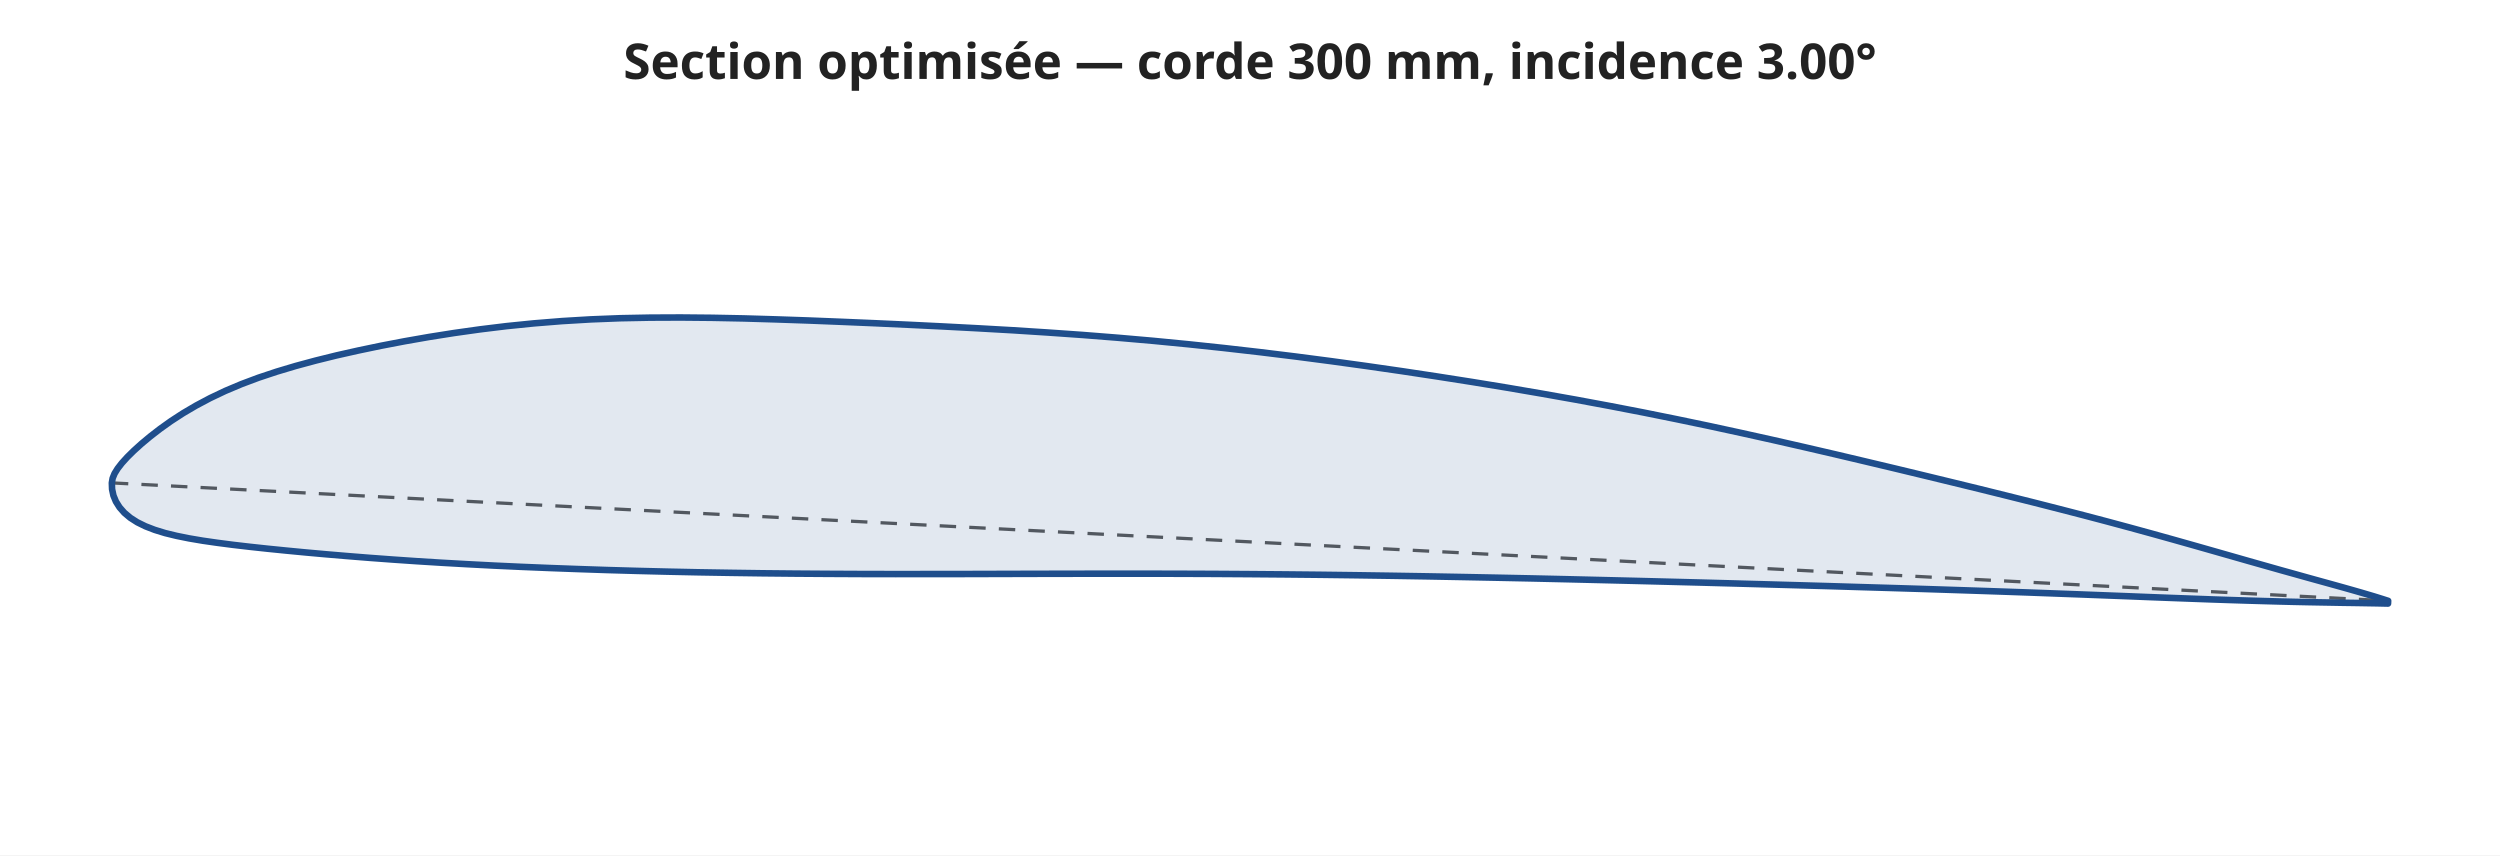
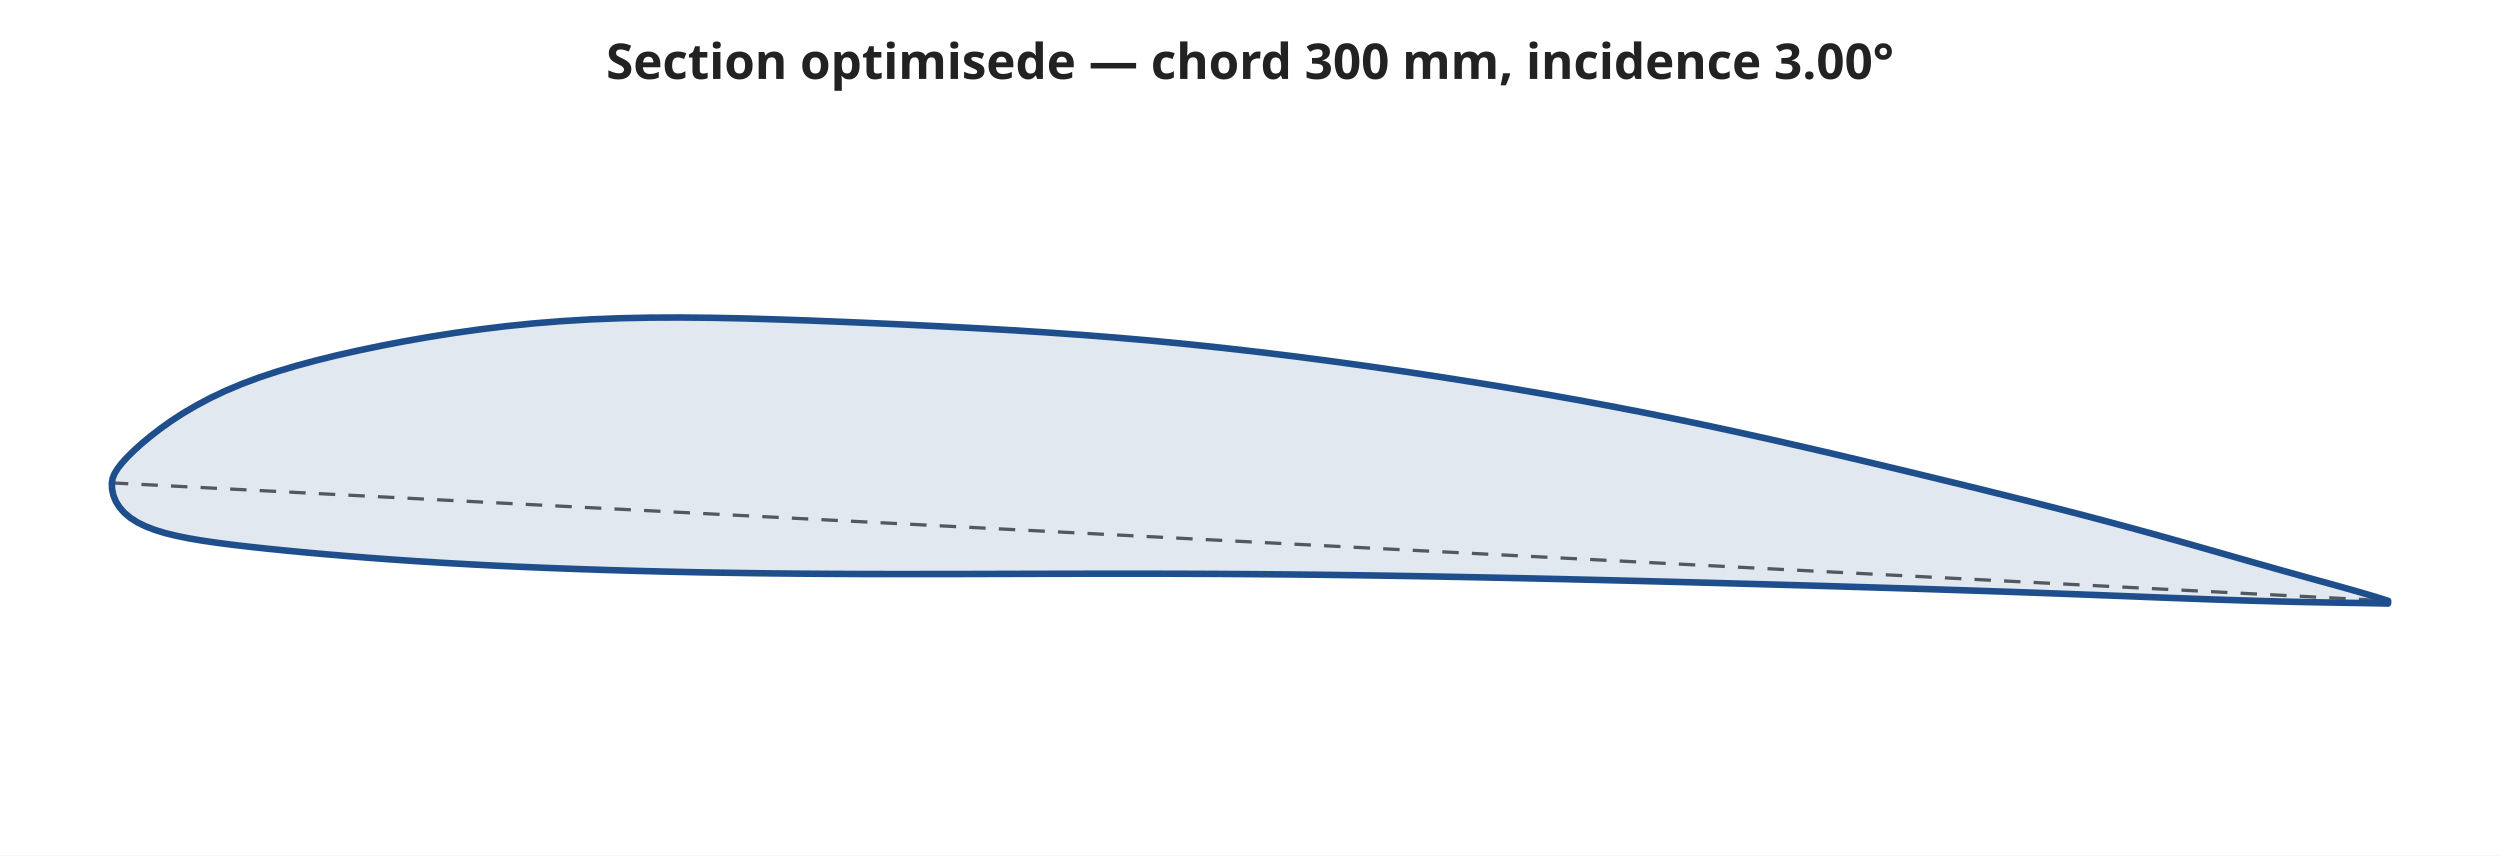
<svg xmlns="http://www.w3.org/2000/svg" viewBox="0 0 760 260" width="760" height="260" font-family="system-ui, sans-serif">
  <rect width="760" height="260" fill="#ffffff" />
-   <text x="380.0" y="24" text-anchor="middle" font-size="15" font-weight="600" fill="#222222">Section optimisée — corde 300 mm, incidence 3.00°</text>
+   <text x="380.0" y="24" text-anchor="middle" font-size="15" font-weight="600" fill="#222222">Section optimisede — chord 300 mm, incidence 3.00°</text>
  <line x1="34.00" y1="146.80" x2="726.00" y2="182.65" stroke="#5a5a5a" stroke-width="1" stroke-dasharray="5 4" />
  <path d="M34.00,146.80 L34.24,145.40 L34.83,143.95 L35.77,142.43 L37.05,140.78 L38.68,138.98 L40.66,137.03 L42.98,134.93 L45.64,132.71 L48.64,130.39 L51.96,128.02 L55.62,125.64 L59.60,123.30 L63.89,121.02 L68.48,118.84 L73.39,116.77 L78.59,114.82 L84.09,112.99 L89.87,111.26 L95.94,109.62 L102.29,108.05 L108.91,106.56 L115.80,105.12 L122.95,103.75 L130.36,102.45 L138.00,101.24 L145.89,100.13 L154.00,99.14 L162.33,98.30 L170.88,97.61 L179.62,97.09 L188.55,96.74 L197.67,96.56 L206.97,96.52 L216.43,96.61 L226.05,96.80 L235.83,97.09 L245.74,97.43 L255.79,97.83 L265.96,98.26 L276.25,98.73 L286.64,99.24 L297.12,99.79 L307.69,100.39 L318.33,101.07 L329.02,101.82 L339.77,102.67 L350.55,103.61 L361.36,104.66 L372.19,105.81 L383.02,107.05 L393.85,108.38 L404.66,109.79 L415.45,111.28 L426.20,112.83 L436.91,114.45 L447.56,116.12 L458.14,117.85 L468.64,119.65 L479.06,121.50 L489.38,123.42 L499.58,125.39 L509.67,127.43 L519.63,129.51 L529.45,131.64 L539.13,133.79 L548.65,135.96 L558.00,138.13 L567.18,140.30 L576.18,142.44 L584.98,144.56 L593.59,146.65 L601.99,148.70 L610.17,150.73 L618.13,152.72 L625.85,154.69 L633.33,156.62 L640.57,158.53 L647.55,160.41 L654.27,162.25 L660.72,164.05 L666.89,165.79 L672.79,167.47 L678.40,169.07 L683.72,170.59 L688.74,172.01 L693.47,173.35 L697.89,174.58 L702.00,175.73 L705.80,176.78 L709.28,177.74 L712.44,178.62 L715.27,179.42 L717.78,180.14 L719.95,180.78 L721.80,181.33 L723.31,181.80 L724.49,182.17 L725.33,182.44 L725.83,182.60 L726.00,182.65 L725.96,183.48 L725.79,183.48 L725.27,183.47 L724.42,183.45 L723.22,183.42 L721.69,183.39 L719.82,183.36 L717.61,183.32 L715.07,183.28 L712.19,183.24 L708.99,183.18 L705.46,183.12 L701.62,183.05 L697.45,182.96 L692.97,182.85 L688.18,182.72 L683.09,182.57 L677.70,182.40 L672.01,182.21 L666.04,181.99 L659.79,181.76 L653.26,181.51 L646.46,181.24 L639.39,180.97 L632.07,180.69 L624.50,180.41 L616.69,180.12 L608.64,179.84 L600.37,179.56 L591.88,179.28 L583.18,179.00 L574.28,178.73 L565.18,178.46 L555.90,178.18 L546.45,177.91 L536.83,177.64 L527.06,177.37 L517.14,177.10 L507.08,176.84 L496.90,176.58 L486.60,176.33 L476.20,176.08 L465.70,175.84 L455.11,175.62 L444.45,175.41 L433.72,175.21 L422.94,175.03 L412.12,174.87 L401.26,174.73 L390.38,174.62 L379.49,174.53 L368.59,174.46 L357.71,174.42 L346.84,174.40 L336.01,174.40 L325.22,174.42 L314.48,174.44 L303.81,174.47 L293.21,174.50 L282.69,174.51 L272.28,174.52 L261.97,174.50 L251.77,174.45 L241.71,174.38 L231.78,174.28 L222.00,174.14 L212.38,173.98 L202.92,173.78 L193.64,173.55 L184.54,173.29 L175.64,172.99 L166.94,172.67 L158.45,172.32 L150.19,171.94 L142.15,171.52 L134.34,171.08 L126.78,170.61 L119.47,170.11 L112.42,169.59 L105.64,169.05 L99.12,168.50 L92.88,167.94 L86.93,167.37 L81.27,166.80 L75.90,166.22 L70.83,165.63 L66.06,165.01 L61.61,164.37 L57.48,163.67 L53.67,162.90 L50.18,162.05 L47.03,161.08 L44.21,159.99 L41.73,158.77 L39.59,157.40 L37.80,155.89 L36.35,154.24 L35.24,152.48 L34.48,150.64 L34.07,148.73 L34.00,146.80 Z" fill="#1f4e8c" fill-opacity="0.13" stroke="#1f4e8c" stroke-width="2" stroke-linejoin="round" />
</svg>
